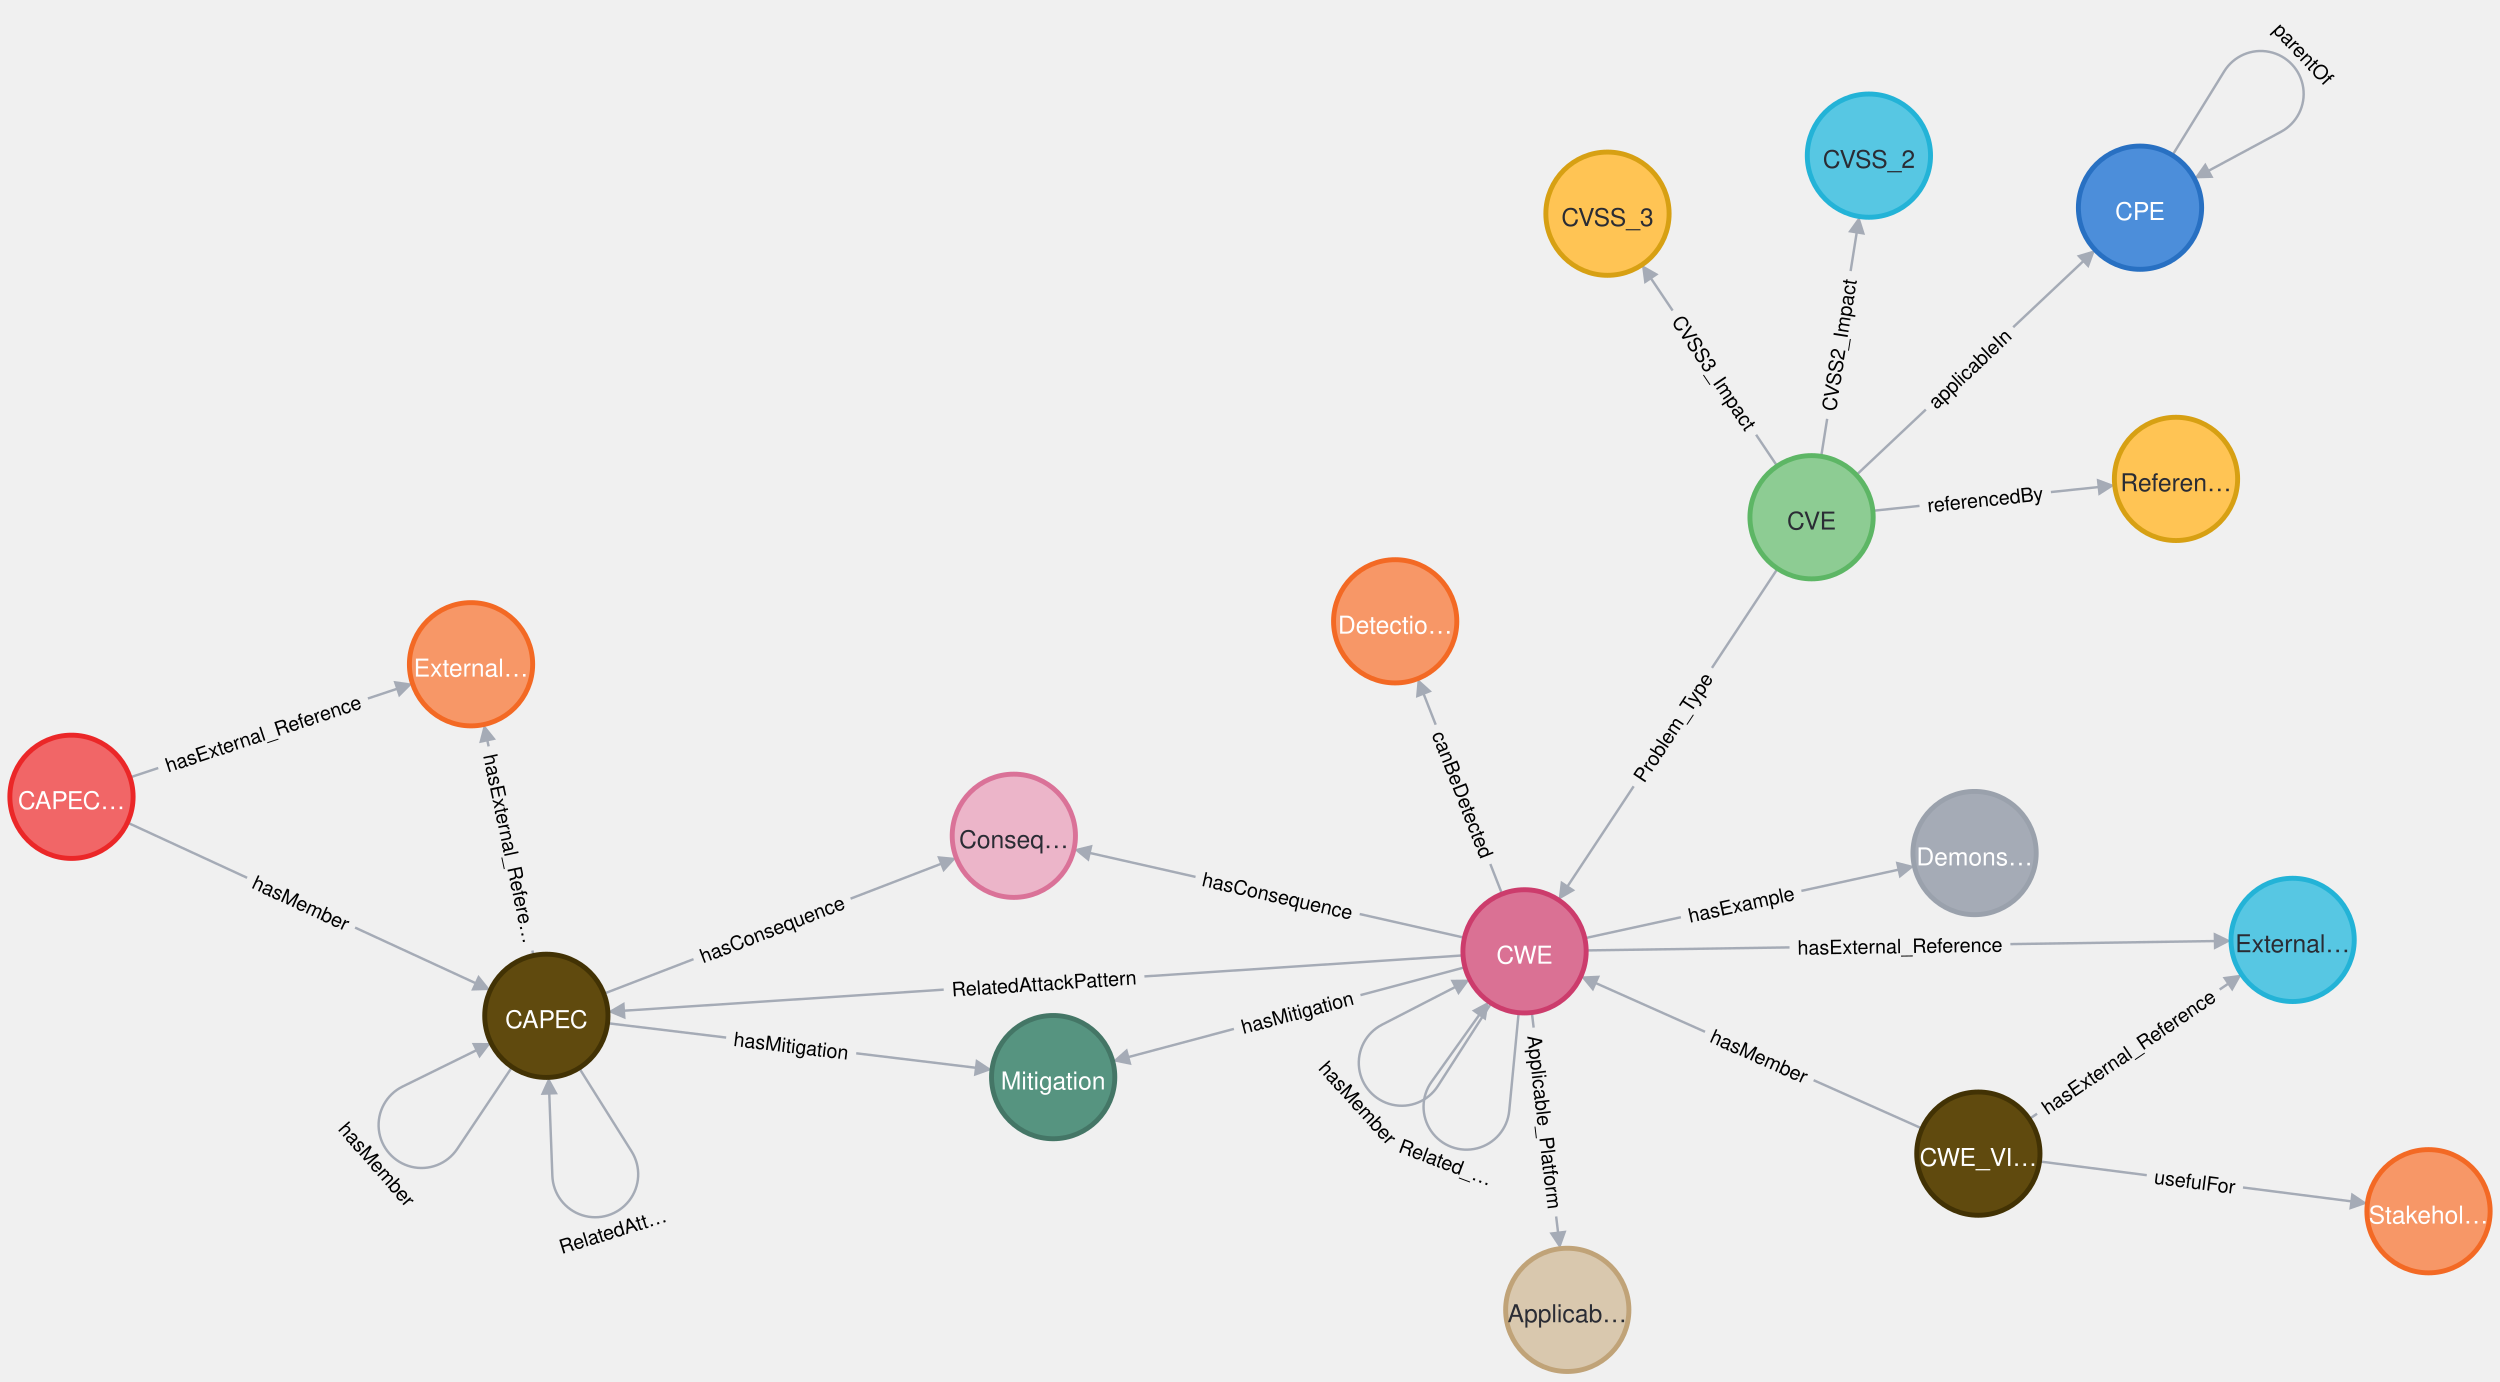
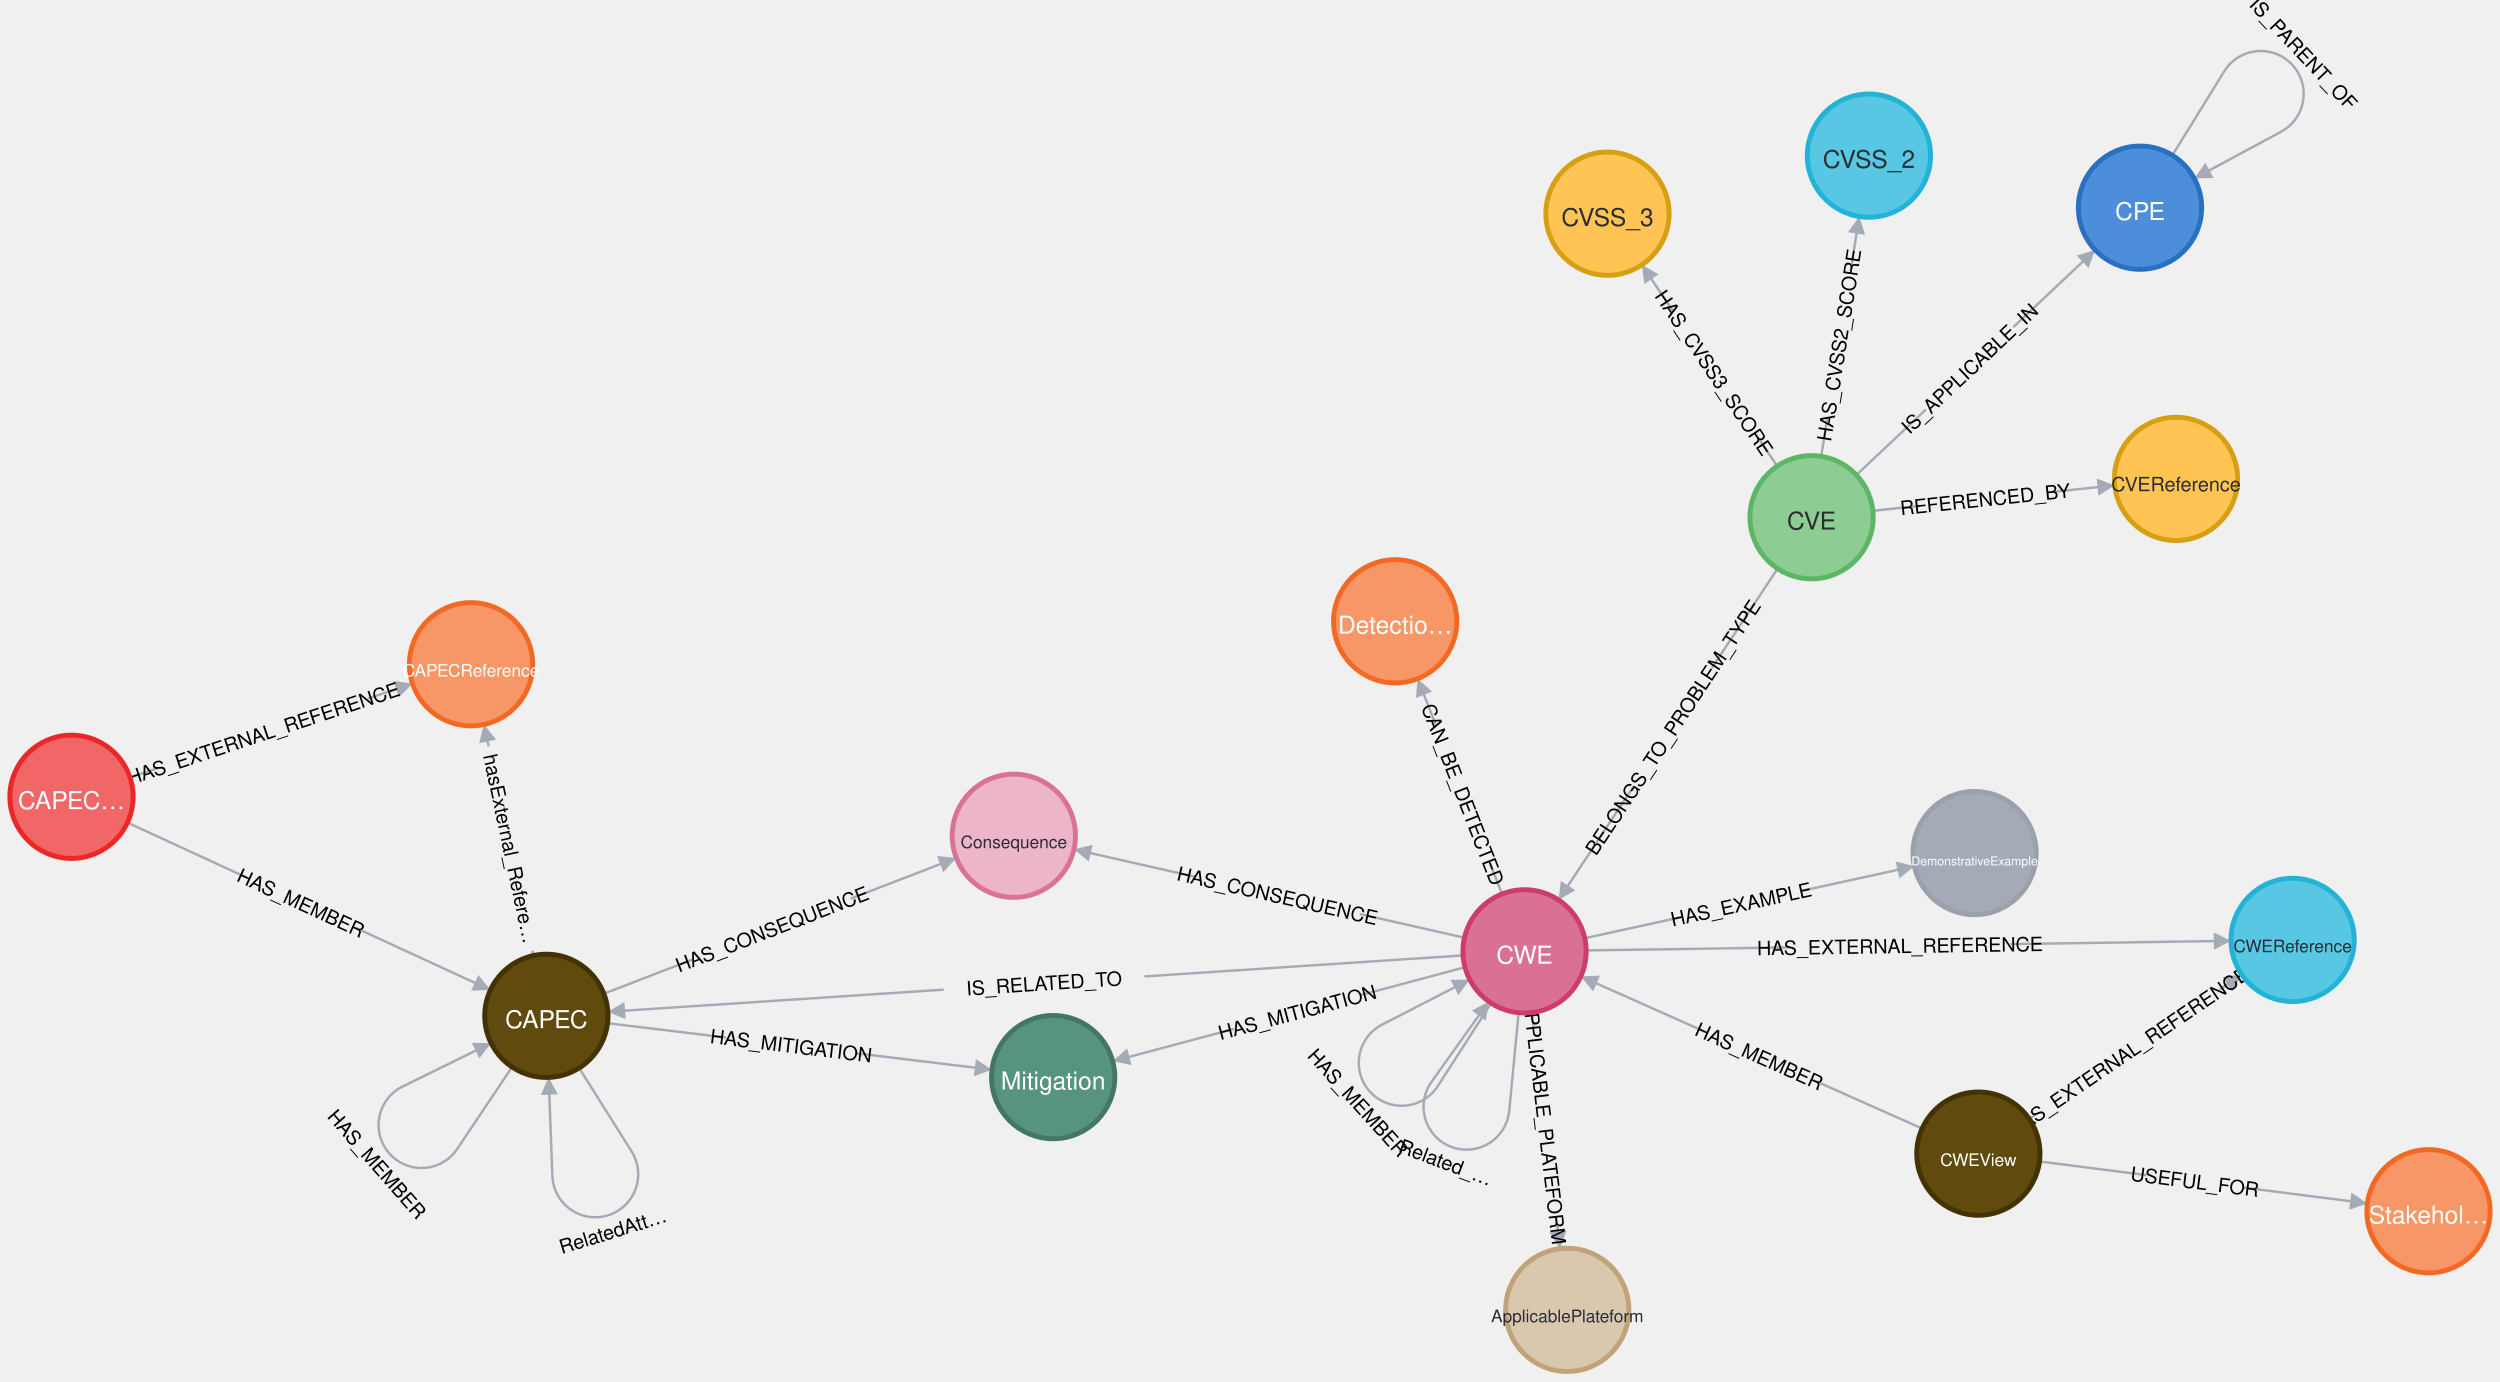
<svg xmlns="http://www.w3.org/2000/svg" width="1014.216" height="560.392" viewBox="-719.516 -283.778 1014.216 560.392">
  <g class="layer relationships">
    <g class="relationship" transform="translate(-101.0253 102.1706) rotate(525.0605)">
      <path class="b-outline" fill="#A5ABB6" stroke="none" d="M 25 0.5 L 68.895 0.5 L 68.895 -0.5 L 25 -0.5 Z M 122.031 0.5 L 165.926 0.5 L 165.926 3.5 L 172.926 0 L 165.926 -3.5 L 165.926 -0.5 L 122.031 -0.5 Z" />
-       <text text-anchor="middle" pointer-events="none" font-size="8px" fill="#000000" x="95.463" y="3" transform="rotate(180 95.46296 0)" font-family="Helvetica Neue, Helvetica, Arial, sans-serif">hasMitigation</text>
+       <text text-anchor="middle" pointer-events="none" font-size="8px" fill="#000000" x="95.463" y="3" transform="rotate(180 95.46296 0)" font-family="Helvetica Neue, Helvetica, Arial, sans-serif">HAS_MITIGATION</text>
    </g>
    <g class="relationship" transform="translate(-101.0253 102.1706) rotate(380.4902)">
      <path class="b-outline" fill="#A5ABB6" stroke="none" d="M 6.953 24.019 L 17.306 62.656 A 17.917 17.917 0 1 1 -17.306 62.656 L -8.765 30.78 L -4.901 31.815 L -6.47 24.148 L -11.663 30.004 L -7.799 31.039 L -16.34 62.915 A 16.917 16.917 0 1 0 16.34 62.915 L 5.988 24.278 Z" />
      <text text-anchor="middle" pointer-events="none" font-size="8px" fill="#000000" x="0" y="94.21" font-family="Helvetica Neue, Helvetica, Arial, sans-serif">Related_…</text>
    </g>
    <g class="relationship" transform="translate(-101.0253 102.1706) rotate(407.7753)">
      <path class="b-outline" fill="#A5ABB6" stroke="none" d="M 6.953 24.019 L 17.306 62.656 A 17.917 17.917 0 1 1 -17.306 62.656 L -8.765 30.78 L -4.901 31.815 L -6.47 24.148 L -11.663 30.004 L -7.799 31.039 L -16.34 62.915 A 16.917 16.917 0 1 0 16.34 62.915 L 5.988 24.278 Z" />
-       <text text-anchor="middle" pointer-events="none" font-size="8px" fill="#000000" x="0" y="94.21" font-family="Helvetica Neue, Helvetica, Arial, sans-serif">hasMember</text>
+       <text text-anchor="middle" pointer-events="none" font-size="8px" fill="#000000" x="0" y="94.21" font-family="Helvetica Neue, Helvetica, Arial, sans-serif">HAS_MEMBER</text>
    </g>
    <g class="relationship" transform="translate(-101.0253 102.1706) rotate(443.205)">
      <path class="b-outline" fill="#A5ABB6" stroke="none" d="M 25 0.5 L 31.162 0.5 L 31.162 -0.5 L 25 -0.5 Z M 108.311 0.5 L 114.473 0.5 L 114.473 3.5 L 121.473 0 L 114.473 -3.5 L 114.473 -0.5 L 108.311 -0.5 Z" />
-       <text text-anchor="middle" pointer-events="none" font-size="8px" fill="#000000" x="69.736" y="3" font-family="Helvetica Neue, Helvetica, Arial, sans-serif">Applicable_Platform</text>
+       <text text-anchor="middle" pointer-events="none" font-size="8px" fill="#000000" x="69.736" y="3" font-family="Helvetica Neue, Helvetica, Arial, sans-serif">APPLICABLE_PLATEFORM</text>
    </g>
    <g class="relationship" transform="translate(-101.0253 102.1706) rotate(192.7508)">
      <path class="b-outline" fill="#A5ABB6" stroke="none" d="M 25 0.5 L 68.581 0.5 L 68.581 -0.5 L 25 -0.5 Z M 136.851 0.5 L 180.431 0.5 L 180.431 3.5 L 187.431 0 L 180.431 -3.5 L 180.431 -0.5 L 136.851 -0.5 Z" />
-       <text text-anchor="middle" pointer-events="none" font-size="8px" fill="#000000" x="102.716" y="3" transform="rotate(180 102.7157 0)" font-family="Helvetica Neue, Helvetica, Arial, sans-serif">hasConsequence</text>
+       <text text-anchor="middle" pointer-events="none" font-size="8px" fill="#000000" x="102.716" y="3" transform="rotate(180 102.7157 0)" font-family="Helvetica Neue, Helvetica, Arial, sans-serif">HAS_CONSEQUENCE</text>
    </g>
    <g class="relationship" transform="translate(-690.516 39.46982) rotate(384.7608)">
      <path class="b-outline" fill="#A5ABB6" stroke="none" d="M 25 0.5 L 78.458 0.5 L 78.458 -0.5 L 25 -0.5 Z M 126.696 0.5 L 180.154 0.5 L 180.154 3.5 L 187.154 0 L 180.154 -3.5 L 180.154 -0.5 L 126.696 -0.5 Z" />
-       <text text-anchor="middle" pointer-events="none" font-size="8px" fill="#000000" x="102.577" y="3" font-family="Helvetica Neue, Helvetica, Arial, sans-serif">hasMember</text>
+       <text text-anchor="middle" pointer-events="none" font-size="8px" fill="#000000" x="102.577" y="3" font-family="Helvetica Neue, Helvetica, Arial, sans-serif">HAS_MEMBER</text>
    </g>
    <g class="relationship" transform="translate(-497.867 128.3264) rotate(342.8515)">
      <path class="b-outline" fill="#A5ABB6" stroke="none" d="M 6.953 24.019 L 17.306 62.656 A 17.917 17.917 0 1 1 -17.306 62.656 L -8.765 30.78 L -4.901 31.815 L -6.47 24.148 L -11.663 30.004 L -7.799 31.039 L -16.34 62.915 A 16.917 16.917 0 1 0 16.34 62.915 L 5.988 24.278 Z" />
      <text text-anchor="middle" pointer-events="none" font-size="8px" fill="#000000" x="0" y="94.21" font-family="Helvetica Neue, Helvetica, Arial, sans-serif">RelatedAtt…</text>
    </g>
    <g class="relationship" transform="translate(148.6587 -199.5201) rotate(226.6977)">
      <path class="b-outline" fill="#A5ABB6" stroke="none" d="M 6.953 24.019 L 17.306 62.656 A 17.917 17.917 0 1 1 -17.306 62.656 L -8.765 30.78 L -4.901 31.815 L -6.47 24.148 L -11.663 30.004 L -7.799 31.039 L -16.34 62.915 A 16.917 16.917 0 1 0 16.34 62.915 L 5.988 24.278 Z" />
-       <text text-anchor="middle" pointer-events="none" font-size="8px" fill="#000000" x="0" y="94.21" transform="rotate(180 0 91.20965)" font-family="Helvetica Neue, Helvetica, Arial, sans-serif">parentOf</text>
+       <text text-anchor="middle" pointer-events="none" font-size="8px" fill="#000000" x="0" y="94.21" transform="rotate(180 0 91.20965)" font-family="Helvetica Neue, Helvetica, Arial, sans-serif">IS_PARENT_OF</text>
    </g>
    <g class="relationship" transform="translate(83.07759 184.2363) rotate(367.2917)">
      <path class="b-outline" fill="#A5ABB6" stroke="none" d="M 25 0.5 L 68.882 0.5 L 68.882 -0.5 L 25 -0.5 Z M 108.23 0.5 L 152.112 0.5 L 152.112 3.5 L 159.112 0 L 152.112 -3.5 L 152.112 -0.5 L 108.23 -0.5 Z" />
-       <text text-anchor="middle" pointer-events="none" font-size="8px" fill="#000000" x="88.556" y="3" font-family="Helvetica Neue, Helvetica, Arial, sans-serif">usefulFor</text>
+       <text text-anchor="middle" pointer-events="none" font-size="8px" fill="#000000" x="88.556" y="3" font-family="Helvetica Neue, Helvetica, Arial, sans-serif">USEFUL_FOR</text>
    </g>
    <g class="relationship" transform="translate(-497.867 128.3264) rotate(257.9067)">
      <path class="b-outline" fill="#A5ABB6" stroke="none" d="M 25 0.5 L 27.077 0.5 L 27.077 -0.5 L 25 -0.5 Z M 111.784 0.5 L 113.86 0.5 L 113.86 3.5 L 120.86 0 L 113.86 -3.5 L 113.86 -0.5 L 111.784 -0.5 Z" />
      <text text-anchor="middle" pointer-events="none" font-size="8px" fill="#000000" x="69.43" y="3" transform="rotate(180 69.43007 0)" font-family="Helvetica Neue, Helvetica, Arial, sans-serif">hasExternal_Refere…</text>
    </g>
    <g class="relationship" transform="translate(-497.867 128.3264) rotate(338.9362)">
      <path class="b-outline" fill="#A5ABB6" stroke="none" d="M 25 0.5 L 63.979 0.5 L 63.979 -0.5 L 25 -0.5 Z M 132.249 0.5 L 171.228 0.5 L 171.228 3.5 L 178.228 0 L 171.228 -3.5 L 171.228 -0.5 L 132.249 -0.5 Z" />
-       <text text-anchor="middle" pointer-events="none" font-size="8px" fill="#000000" x="98.114" y="3" font-family="Helvetica Neue, Helvetica, Arial, sans-serif">hasConsequence</text>
+       <text text-anchor="middle" pointer-events="none" font-size="8px" fill="#000000" x="98.114" y="3" font-family="Helvetica Neue, Helvetica, Arial, sans-serif">HAS_CONSEQUENCE</text>
    </g>
    <g class="relationship" transform="translate(-101.0253 102.1706) rotate(359.1462)">
      <path class="b-outline" fill="#A5ABB6" stroke="none" d="M 25 0.5 L 107.512 0.5 L 107.512 -0.5 L 25 -0.5 Z M 197.118 0.5 L 279.63 0.5 L 279.63 3.5 L 286.63 0 L 279.63 -3.5 L 279.63 -0.5 L 197.118 -0.5 Z" />
-       <text text-anchor="middle" pointer-events="none" font-size="8px" fill="#000000" x="152.315" y="3" font-family="Helvetica Neue, Helvetica, Arial, sans-serif">hasExternal_Reference</text>
+       <text text-anchor="middle" pointer-events="none" font-size="8px" fill="#000000" x="152.315" y="3" font-family="Helvetica Neue, Helvetica, Arial, sans-serif">HAS_EXTERNAL_REFERENCE</text>
    </g>
    <g class="relationship" transform="translate(15.41068 -73.9435) rotate(353.9952)">
      <path class="b-outline" fill="#A5ABB6" stroke="none" d="M 25 0.5 L 44.042 0.5 L 44.042 -0.5 L 25 -0.5 Z M 97.624 0.5 L 116.666 0.5 L 116.666 3.5 L 123.666 0 L 116.666 -3.5 L 116.666 -0.5 L 97.624 -0.5 Z" />
-       <text text-anchor="middle" pointer-events="none" font-size="8px" fill="#000000" x="70.833" y="3" font-family="Helvetica Neue, Helvetica, Arial, sans-serif">referencedBy</text>
+       <text text-anchor="middle" pointer-events="none" font-size="8px" fill="#000000" x="70.833" y="3" font-family="Helvetica Neue, Helvetica, Arial, sans-serif">REFERENCED_BY</text>
    </g>
    <g class="relationship" transform="translate(-497.867 128.3264) rotate(366.8968)">
      <path class="b-outline" fill="#A5ABB6" stroke="none" d="M 25 0.5 L 73.484 0.5 L 73.484 -0.5 L 25 -0.5 Z M 126.621 0.5 L 175.105 0.5 L 175.105 3.5 L 182.105 0 L 175.105 -3.5 L 175.105 -0.5 L 126.621 -0.5 Z" />
-       <text text-anchor="middle" pointer-events="none" font-size="8px" fill="#000000" x="100.052" y="3" font-family="Helvetica Neue, Helvetica, Arial, sans-serif">hasMitigation</text>
+       <text text-anchor="middle" pointer-events="none" font-size="8px" fill="#000000" x="100.052" y="3" font-family="Helvetica Neue, Helvetica, Arial, sans-serif">HAS_MITIGATION</text>
    </g>
    <g class="relationship" transform="translate(83.07759 184.2363) rotate(204.0254)">
      <path class="b-outline" fill="#A5ABB6" stroke="none" d="M 25 0.5 L 73.164 0.5 L 73.164 -0.5 L 25 -0.5 Z M 121.402 0.5 L 169.566 0.5 L 169.566 3.5 L 176.566 0 L 169.566 -3.5 L 169.566 -0.5 L 121.402 -0.5 Z" />
-       <text text-anchor="middle" pointer-events="none" font-size="8px" fill="#000000" x="97.283" y="3" transform="rotate(180 97.28279 0)" font-family="Helvetica Neue, Helvetica, Arial, sans-serif">hasMember</text>
+       <text text-anchor="middle" pointer-events="none" font-size="8px" fill="#000000" x="97.283" y="3" transform="rotate(180 97.28279 0)" font-family="Helvetica Neue, Helvetica, Arial, sans-serif">HAS_MEMBER</text>
    </g>
    <g class="relationship" transform="translate(-101.0253 102.1706) rotate(248.5943)">
      <path class="b-outline" fill="#A5ABB6" stroke="none" d="M 25 0.5 L 38.054 0.5 L 38.054 -0.5 L 25 -0.5 Z M 98.757 0.5 L 111.81 0.5 L 111.81 3.5 L 118.81 0 L 111.81 -3.5 L 111.81 -0.5 L 98.757 -0.5 Z" />
-       <text text-anchor="middle" pointer-events="none" font-size="8px" fill="#000000" x="68.405" y="3" transform="rotate(180 68.4051 0)" font-family="Helvetica Neue, Helvetica, Arial, sans-serif">canBeDetected</text>
+       <text text-anchor="middle" pointer-events="none" font-size="8px" fill="#000000" x="68.405" y="3" transform="rotate(180 68.4051 0)" font-family="Helvetica Neue, Helvetica, Arial, sans-serif">CAN_BE_DETECTED</text>
    </g>
    <g class="relationship" transform="translate(83.07759 184.2363) rotate(325.7798)">
      <path class="b-outline" fill="#A5ABB6" stroke="none" d="M 25 0.5 L 28.79 0.5 L 28.79 -0.5 L 25 -0.5 Z M 118.395 0.5 L 122.185 0.5 L 122.185 3.5 L 129.185 0 L 122.185 -3.5 L 122.185 -0.5 L 118.395 -0.5 Z" />
-       <text text-anchor="middle" pointer-events="none" font-size="8px" fill="#000000" x="73.592" y="3" font-family="Helvetica Neue, Helvetica, Arial, sans-serif">hasExternal_Reference</text>
+       <text text-anchor="middle" pointer-events="none" font-size="8px" fill="#000000" x="73.592" y="3" font-family="Helvetica Neue, Helvetica, Arial, sans-serif">HAS_EXTERNAL_REFERENCE</text>
    </g>
    <g class="relationship" transform="translate(-101.0253 102.1706) rotate(347.6796)">
      <path class="b-outline" fill="#A5ABB6" stroke="none" d="M 25 0.5 L 64.924 0.5 L 64.924 -0.5 L 25 -0.5 Z M 114.947 0.5 L 154.871 0.5 L 154.871 3.5 L 161.871 0 L 154.871 -3.5 L 154.871 -0.5 L 114.947 -0.5 Z" />
-       <text text-anchor="middle" pointer-events="none" font-size="8px" fill="#000000" x="89.935" y="3" font-family="Helvetica Neue, Helvetica, Arial, sans-serif">hasExample</text>
+       <text text-anchor="middle" pointer-events="none" font-size="8px" fill="#000000" x="89.935" y="3" font-family="Helvetica Neue, Helvetica, Arial, sans-serif">HAS_EXAMPLE</text>
    </g>
    <g class="relationship" transform="translate(15.41068 -73.9435) rotate(483.4703)">
      <path class="b-outline" fill="#A5ABB6" stroke="none" d="M 25 0.5 L 73.269 0.5 L 73.269 -0.5 L 25 -0.5 Z M 130.855 0.5 L 179.124 0.5 L 179.124 3.5 L 186.124 0 L 179.124 -3.5 L 179.124 -0.5 L 130.855 -0.5 Z" />
-       <text text-anchor="middle" pointer-events="none" font-size="8px" fill="#000000" x="102.062" y="3" transform="rotate(180 102.0622 0)" font-family="Helvetica Neue, Helvetica, Arial, sans-serif">Problem_Type</text>
+       <text text-anchor="middle" pointer-events="none" font-size="8px" fill="#000000" x="102.062" y="3" transform="rotate(180 102.0622 0)" font-family="Helvetica Neue, Helvetica, Arial, sans-serif">BELONGS_TO_PROBLEM_TYPE</text>
    </g>
    <g class="relationship" transform="translate(15.41068 -73.9435) rotate(279.0119)">
      <path class="b-outline" fill="#A5ABB6" stroke="none" d="M 25 0.5 L 40.419 0.5 L 40.419 -0.5 L 25 -0.5 Z M 101.11 0.5 L 116.529 0.5 L 116.529 3.5 L 123.529 0 L 116.529 -3.5 L 116.529 -0.5 L 101.11 -0.5 Z" />
-       <text text-anchor="middle" pointer-events="none" font-size="8px" fill="#000000" x="70.765" y="3" font-family="Helvetica Neue, Helvetica, Arial, sans-serif">CVSS2_Impact</text>
+       <text text-anchor="middle" pointer-events="none" font-size="8px" fill="#000000" x="70.765" y="3" font-family="Helvetica Neue, Helvetica, Arial, sans-serif">HAS_CVSS2_SCORE</text>
    </g>
    <g class="relationship" transform="translate(-497.867 128.3264) rotate(408.8062)">
      <path class="b-outline" fill="#A5ABB6" stroke="none" d="M 6.953 24.019 L 17.306 62.656 A 17.917 17.917 0 1 1 -17.306 62.656 L -8.765 30.78 L -4.901 31.815 L -6.47 24.148 L -11.663 30.004 L -7.799 31.039 L -16.34 62.915 A 16.917 16.917 0 1 0 16.34 62.915 L 5.988 24.278 Z" />
-       <text text-anchor="middle" pointer-events="none" font-size="8px" fill="#000000" x="0" y="94.21" font-family="Helvetica Neue, Helvetica, Arial, sans-serif">hasMember</text>
+       <text text-anchor="middle" pointer-events="none" font-size="8px" fill="#000000" x="0" y="94.21" font-family="Helvetica Neue, Helvetica, Arial, sans-serif">HAS_MEMBER</text>
    </g>
    <g class="relationship" transform="translate(15.41068 -73.9435) rotate(316.6977)">
      <path class="b-outline" fill="#A5ABB6" stroke="none" d="M 25 0.5 L 63.699 0.5 L 63.699 -0.5 L 25 -0.5 Z M 112.398 0.5 L 151.097 0.5 L 151.097 3.5 L 158.097 0 L 151.097 -3.5 L 151.097 -0.5 L 112.398 -0.5 Z" />
-       <text text-anchor="middle" pointer-events="none" font-size="8px" fill="#000000" x="88.049" y="3" font-family="Helvetica Neue, Helvetica, Arial, sans-serif">applicableIn</text>
+       <text text-anchor="middle" pointer-events="none" font-size="8px" fill="#000000" x="88.049" y="3" font-family="Helvetica Neue, Helvetica, Arial, sans-serif">IS_APPLICABLE_IN</text>
    </g>
    <g class="relationship" transform="translate(15.41068 -73.9435) rotate(236.0858)">
      <path class="b-outline" fill="#A5ABB6" stroke="none" d="M 25 0.5 L 40.349 0.5 L 40.349 -0.5 L 25 -0.5 Z M 101.04 0.5 L 116.389 0.5 L 116.389 3.5 L 123.389 0 L 116.389 -3.5 L 116.389 -0.5 L 101.04 -0.5 Z" />
-       <text text-anchor="middle" pointer-events="none" font-size="8px" fill="#000000" x="70.695" y="3" transform="rotate(180 70.6947 0)" font-family="Helvetica Neue, Helvetica, Arial, sans-serif">CVSS3_Impact</text>
+       <text text-anchor="middle" pointer-events="none" font-size="8px" fill="#000000" x="70.695" y="3" transform="rotate(180 70.6947 0)" font-family="Helvetica Neue, Helvetica, Arial, sans-serif">HAS_CVSS3_SCORE</text>
    </g>
    <g class="relationship" transform="translate(-101.0253 102.1706) rotate(536.2291)">
      <path class="b-outline" fill="#A5ABB6" stroke="none" d="M 25 0.5 L 154.553 0.5 L 154.553 -0.5 L 25 -0.5 Z M 236.15 0.5 L 365.703 0.5 L 365.703 3.5 L 372.703 0 L 365.703 -3.5 L 365.703 -0.5 L 236.15 -0.5 Z" />
-       <text text-anchor="middle" pointer-events="none" font-size="8px" fill="#000000" x="195.351" y="3" transform="rotate(180 195.3513 0)" font-family="Helvetica Neue, Helvetica, Arial, sans-serif">RelatedAttackPattern</text>
+       <text text-anchor="middle" pointer-events="none" font-size="8px" fill="#000000" x="195.351" y="3" transform="rotate(180 195.3513 0)" font-family="Helvetica Neue, Helvetica, Arial, sans-serif">IS_RELATED_TO</text>
    </g>
    <g class="relationship" transform="translate(-690.516 39.46982) rotate(341.649)">
      <path class="b-outline" fill="#A5ABB6" stroke="none" d="M 25 0.5 L 37.085 0.5 L 37.085 -0.5 L 25 -0.5 Z M 126.69 0.5 L 138.775 0.5 L 138.775 3.5 L 145.775 0 L 138.775 -3.5 L 138.775 -0.5 L 126.69 -0.5 Z" />
-       <text text-anchor="middle" pointer-events="none" font-size="8px" fill="#000000" x="81.888" y="3" font-family="Helvetica Neue, Helvetica, Arial, sans-serif">hasExternal_Reference</text>
+       <text text-anchor="middle" pointer-events="none" font-size="8px" fill="#000000" x="81.888" y="3" font-family="Helvetica Neue, Helvetica, Arial, sans-serif">HAS_EXTERNAL_REFERENCE</text>
    </g>
  </g>
  <g class="layer nodes">
    <g class="node" aria-label="graph-node-15" transform="translate(-83.69512,247.6145)">
      <circle class="b-outline" cx="0" cy="0" r="25" fill="#D9C8AE" stroke="#c0a378" stroke-width="2px" />
-       <text class="caption" text-anchor="middle" pointer-events="none" x="0" y="5" font-size="10px" fill="#2A2C34" font-family="Helvetica Neue, Helvetica, Arial, sans-serif"> Applicab…</text>
+       <text class="caption" text-anchor="middle" pointer-events="none" x="0" y="5" font-size="7px" fill="#2A2C34" font-family="Helvetica Neue, Helvetica, Arial, sans-serif"> ApplicablePlateform</text>
    </g>
    <g class="node" aria-label="graph-node-12" transform="translate(-497.867,128.3264)">
      <circle class="b-outline" cx="0" cy="0" r="25" fill="#604A0E" stroke="#423204" stroke-width="2px" />
      <text class="caption" text-anchor="middle" pointer-events="none" x="0" y="5" font-size="10px" fill="#FFFFFF" font-family="Helvetica Neue, Helvetica, Arial, sans-serif"> CAPEC</text>
    </g>
    <g class="node" aria-label="graph-node-17" transform="translate(-690.516,39.46982)">
      <circle class="b-outline" cx="0" cy="0" r="25" fill="#F16667" stroke="#eb2728" stroke-width="2px" />
      <text class="caption" text-anchor="middle" pointer-events="none" x="0" y="5" font-size="10px" fill="#FFFFFF" font-family="Helvetica Neue, Helvetica, Arial, sans-serif"> CAPEC…</text>
    </g>
    <g class="node" aria-label="graph-node-2" transform="translate(148.6587,-199.5201)">
      <circle class="b-outline" cx="0" cy="0" r="25" fill="#4C8EDA" stroke="#2870c2" stroke-width="2px" />
      <text class="caption" text-anchor="middle" pointer-events="none" x="0" y="5" font-size="10px" fill="#FFFFFF" font-family="Helvetica Neue, Helvetica, Arial, sans-serif"> CPE</text>
    </g>
    <g class="node" aria-label="graph-node-3" transform="translate(15.41068,-73.9435)">
      <circle class="b-outline" cx="0" cy="0" r="25" fill="#8DCC93" stroke="#5db665" stroke-width="2px" />
      <text class="caption" text-anchor="middle" pointer-events="none" x="0" y="5" font-size="10px" fill="#2A2C34" font-family="Helvetica Neue, Helvetica, Arial, sans-serif"> CVE</text>
    </g>
    <g class="node" aria-label="graph-node-7" transform="translate(38.67627,-220.6391)">
      <circle class="b-outline" cx="0" cy="0" r="25" fill="#57C7E3" stroke="#23b3d7" stroke-width="2px" />
      <text class="caption" text-anchor="middle" pointer-events="none" x="0" y="5" font-size="10px" fill="#2A2C34" font-family="Helvetica Neue, Helvetica, Arial, sans-serif"> CVSS_2</text>
    </g>
    <g class="node" aria-label="graph-node-6" transform="translate(-67.38341,-197.0879)">
      <circle class="b-outline" cx="0" cy="0" r="25" fill="#FFC454" stroke="#d7a013" stroke-width="2px" />
      <text class="caption" text-anchor="middle" pointer-events="none" x="0" y="5" font-size="10px" fill="#2A2C34" font-family="Helvetica Neue, Helvetica, Arial, sans-serif"> CVSS_3</text>
    </g>
    <g class="node" aria-label="graph-node-4" transform="translate(-101.0253,102.1706)">
      <circle class="b-outline" cx="0" cy="0" r="25" fill="#DA7194" stroke="#cc3c6c" stroke-width="2px" />
      <text class="caption" text-anchor="middle" pointer-events="none" x="0" y="5" font-size="10px" fill="#FFFFFF" font-family="Helvetica Neue, Helvetica, Arial, sans-serif"> CWE</text>
    </g>
    <g class="node" aria-label="graph-node-13" transform="translate(83.07759,184.2363)">
      <circle class="b-outline" cx="0" cy="0" r="25" fill="#604A0E" stroke="#423204" stroke-width="2px" />
-       <text class="caption" text-anchor="middle" pointer-events="none" x="0" y="5" font-size="10px" fill="#FFFFFF" font-family="Helvetica Neue, Helvetica, Arial, sans-serif"> CWE_VI…</text>
+       <text class="caption" text-anchor="middle" pointer-events="none" x="0" y="5" font-size="7px" fill="#FFFFFF" font-family="Helvetica Neue, Helvetica, Arial, sans-serif"> CWEView</text>
    </g>
    <g class="node" aria-label="graph-node-9" transform="translate(-308.2181,55.28462)">
      <circle class="b-outline" cx="0" cy="0" r="25" fill="#ECB5C9" stroke="#da7298" stroke-width="2px" />
-       <text class="caption" text-anchor="middle" pointer-events="none" x="0" y="5" font-size="10px" fill="#2A2C34" font-family="Helvetica Neue, Helvetica, Arial, sans-serif"> Conseq…</text>
+       <text class="caption" text-anchor="middle" pointer-events="none" x="0" y="5" font-size="7px" fill="#2A2C34" font-family="Helvetica Neue, Helvetica, Arial, sans-serif"> Consequence</text>
    </g>
    <g class="node" aria-label="graph-node-18" transform="translate(81.54163,62.29658)">
      <circle class="b-outline" cx="0" cy="0" r="25" fill="#A5ABB6" stroke="#9AA1AC" stroke-width="2px" />
-       <text class="caption" text-anchor="middle" pointer-events="none" x="0" y="5" font-size="10px" fill="#FFFFFF" font-family="Helvetica Neue, Helvetica, Arial, sans-serif"> Demons…</text>
+       <text class="caption" text-anchor="middle" pointer-events="none" x="0" y="5" font-size="5px" fill="#FFFFFF" font-family="Helvetica Neue, Helvetica, Arial, sans-serif"> DemonstrativeExample</text>
    </g>
    <g class="node" aria-label="graph-node-11" transform="translate(-153.5117,-31.71954)">
      <circle class="b-outline" cx="0" cy="0" r="25" fill="#F79767" stroke="#f36924" stroke-width="2px" />
      <text class="caption" text-anchor="middle" pointer-events="none" x="0" y="5" font-size="10px" fill="#FFFFFF" font-family="Helvetica Neue, Helvetica, Arial, sans-serif"> Detectio…</text>
    </g>
    <g class="node" aria-label="graph-node-16" transform="translate(-528.4253,-14.29674)">
      <circle class="b-outline" cx="0" cy="0" r="25" fill="#F79767" stroke="#f36924" stroke-width="2px" />
-       <text class="caption" text-anchor="middle" pointer-events="none" x="0" y="5" font-size="10px" fill="#FFFFFF" font-family="Helvetica Neue, Helvetica, Arial, sans-serif"> External…</text>
+       <text class="caption" text-anchor="middle" pointer-events="none" x="0" y="5" font-size="7px" fill="#FFFFFF" font-family="Helvetica Neue, Helvetica, Arial, sans-serif"> CAPECReference</text>
    </g>
    <g class="node" aria-label="graph-node-8" transform="translate(210.5701,97.52673)">
      <circle class="b-outline" cx="0" cy="0" r="25" fill="#57C7E3" stroke="#23b3d7" stroke-width="2px" />
-       <text class="caption" text-anchor="middle" pointer-events="none" x="0" y="5" font-size="10px" fill="#2A2C34" font-family="Helvetica Neue, Helvetica, Arial, sans-serif"> External…</text>
+       <text class="caption" text-anchor="middle" pointer-events="none" x="0" y="5" font-size="7px" fill="#2A2C34" font-family="Helvetica Neue, Helvetica, Arial, sans-serif"> CWEReference</text>
    </g>
    <g class="node" aria-label="graph-node-10" transform="translate(-292.2611,153.1957)">
      <circle class="b-outline" cx="0" cy="0" r="25" fill="#569480" stroke="#447666" stroke-width="2px" />
      <text class="caption" text-anchor="middle" pointer-events="none" x="0" y="5" font-size="10px" fill="#FFFFFF" font-family="Helvetica Neue, Helvetica, Arial, sans-serif"> Mitigation</text>
    </g>
    <g class="node" aria-label="graph-node-5" transform="translate(163.2611,-89.49563)">
      <circle class="b-outline" cx="0" cy="0" r="25" fill="#FFC454" stroke="#d7a013" stroke-width="2px" />
-       <text class="caption" text-anchor="middle" pointer-events="none" x="0" y="5" font-size="10px" fill="#2A2C34" font-family="Helvetica Neue, Helvetica, Arial, sans-serif"> Referen…</text>
+       <text class="caption" text-anchor="middle" pointer-events="none" x="0" y="5" font-size="8px" fill="#2A2C34" font-family="Helvetica Neue, Helvetica, Arial, sans-serif"> CVEReference</text>
    </g>
    <g class="node" aria-label="graph-node-14" transform="translate(265.7004,207.604)">
      <circle class="b-outline" cx="0" cy="0" r="25" fill="#F79767" stroke="#f36924" stroke-width="2px" />
      <text class="caption" text-anchor="middle" pointer-events="none" x="0" y="5" font-size="10px" fill="#FFFFFF" font-family="Helvetica Neue, Helvetica, Arial, sans-serif"> Stakehol…</text>
    </g>
  </g>
</svg>
